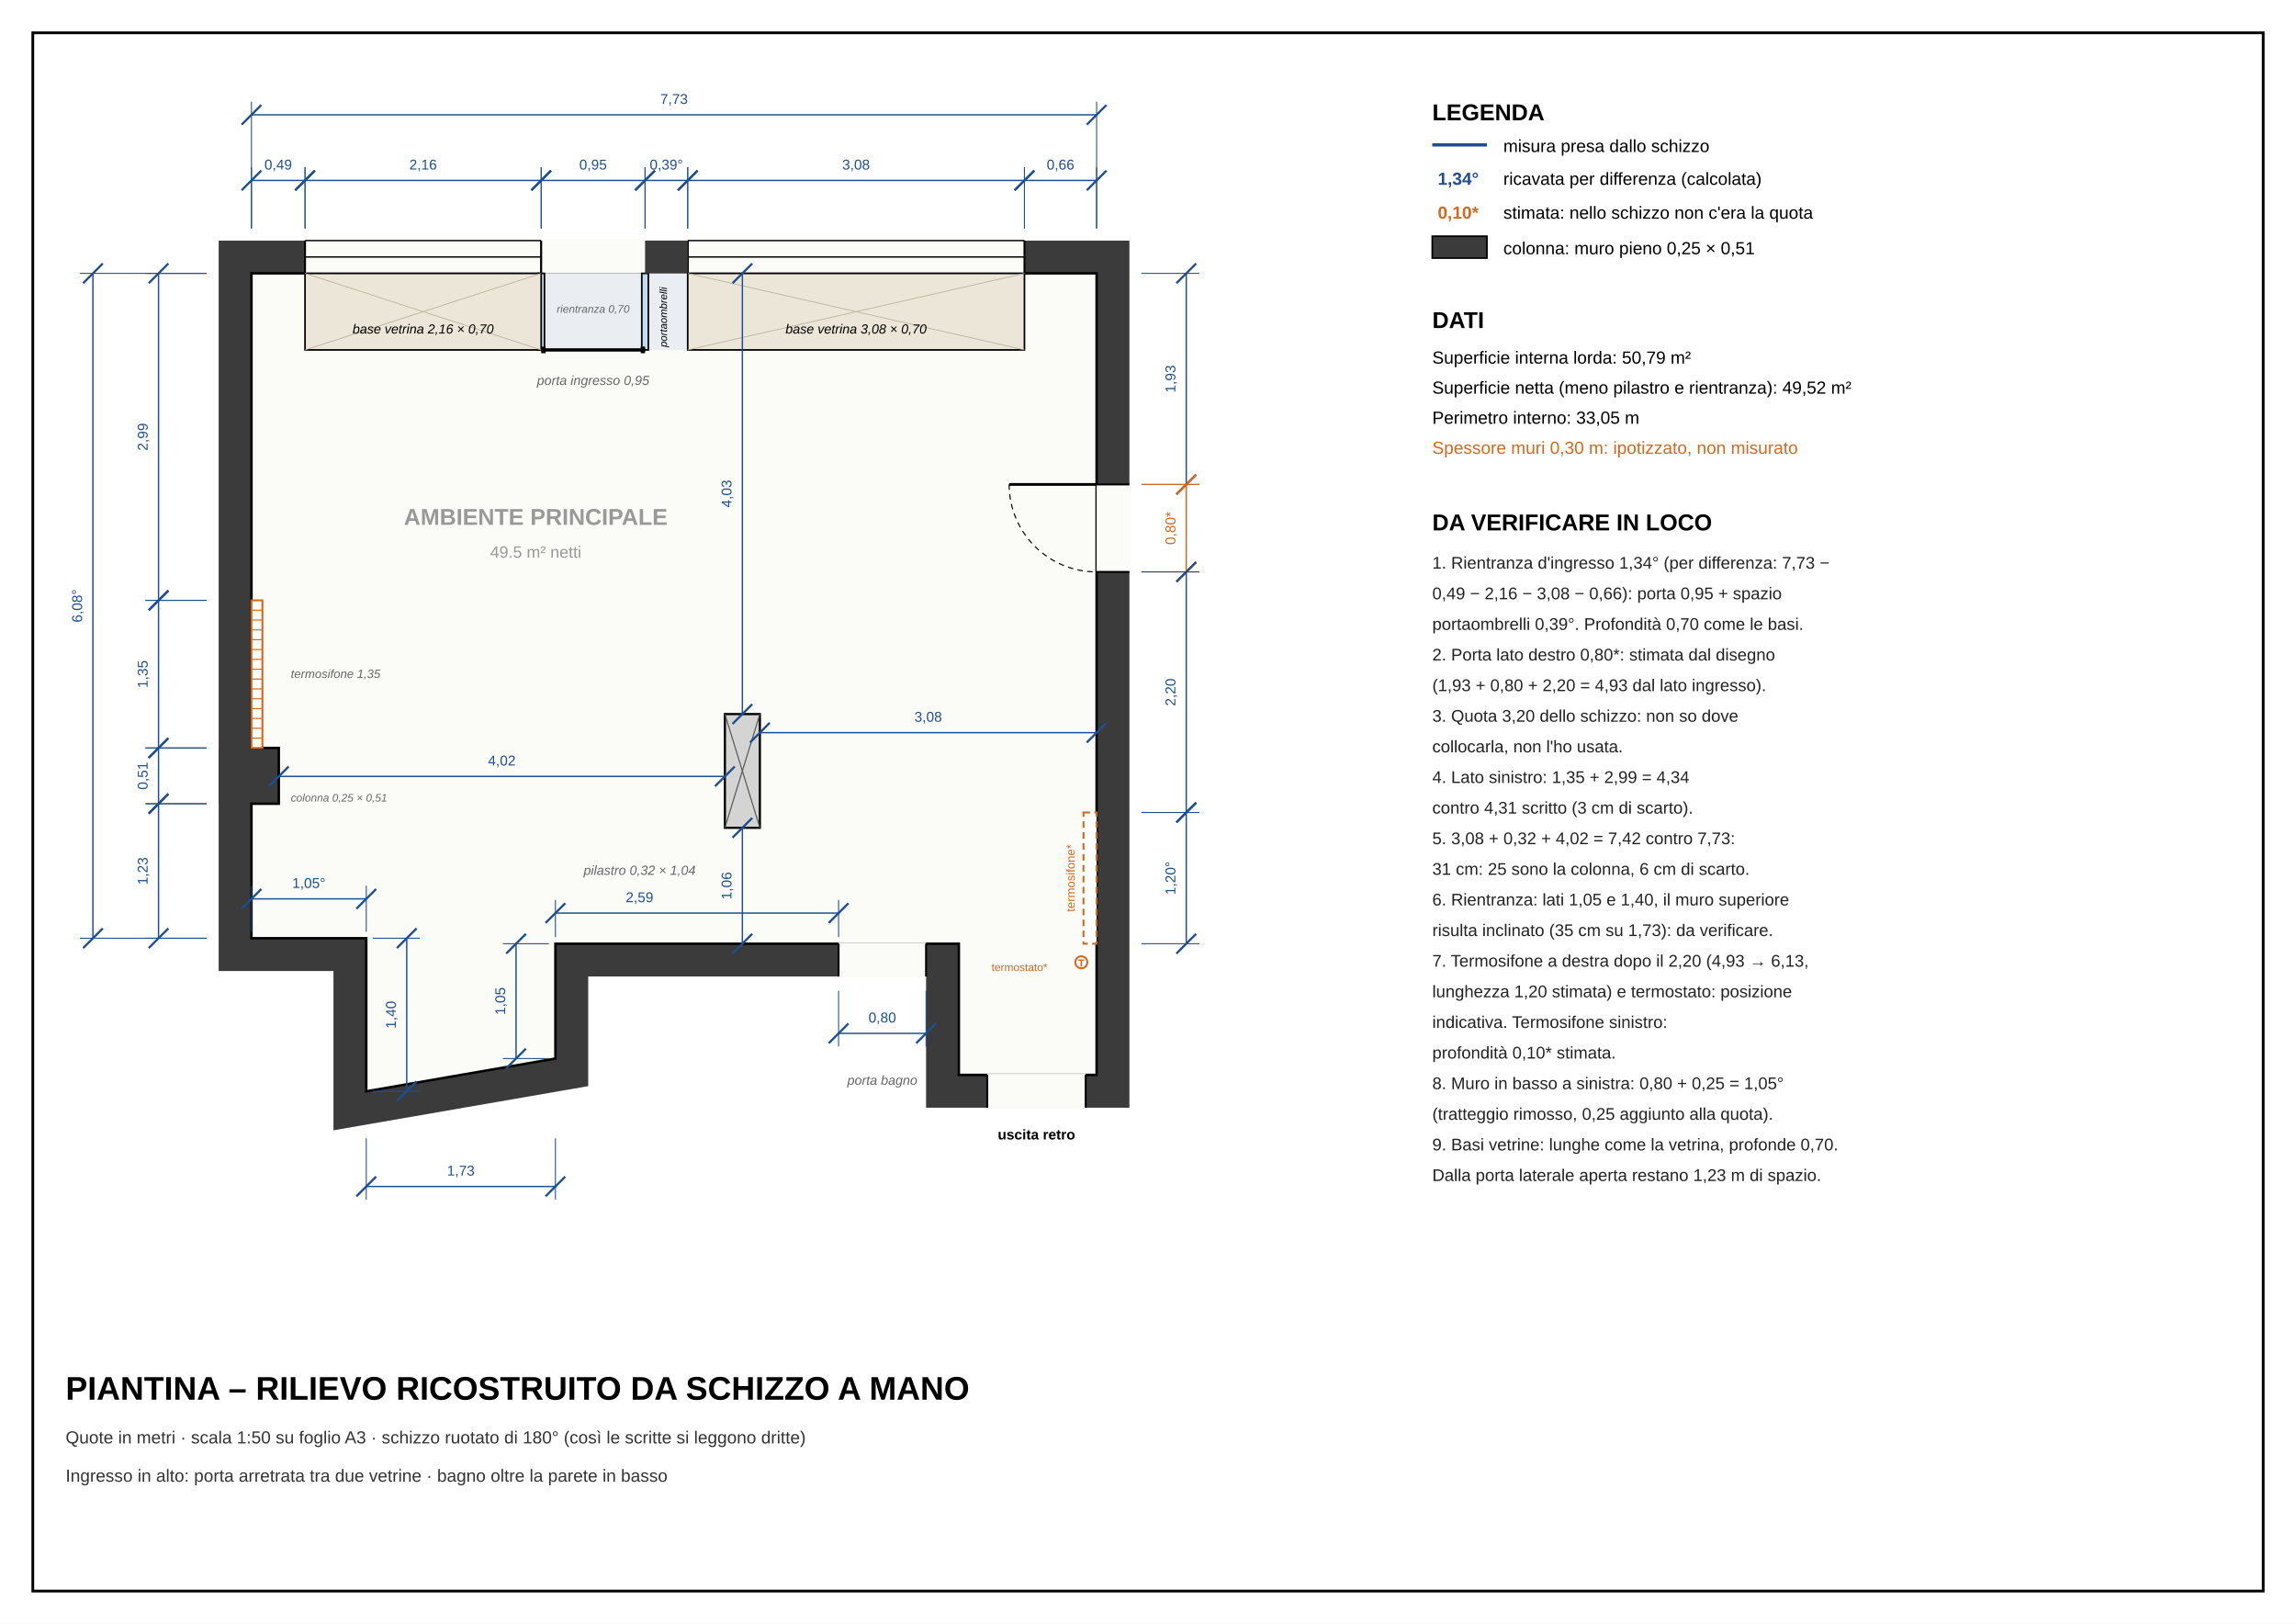
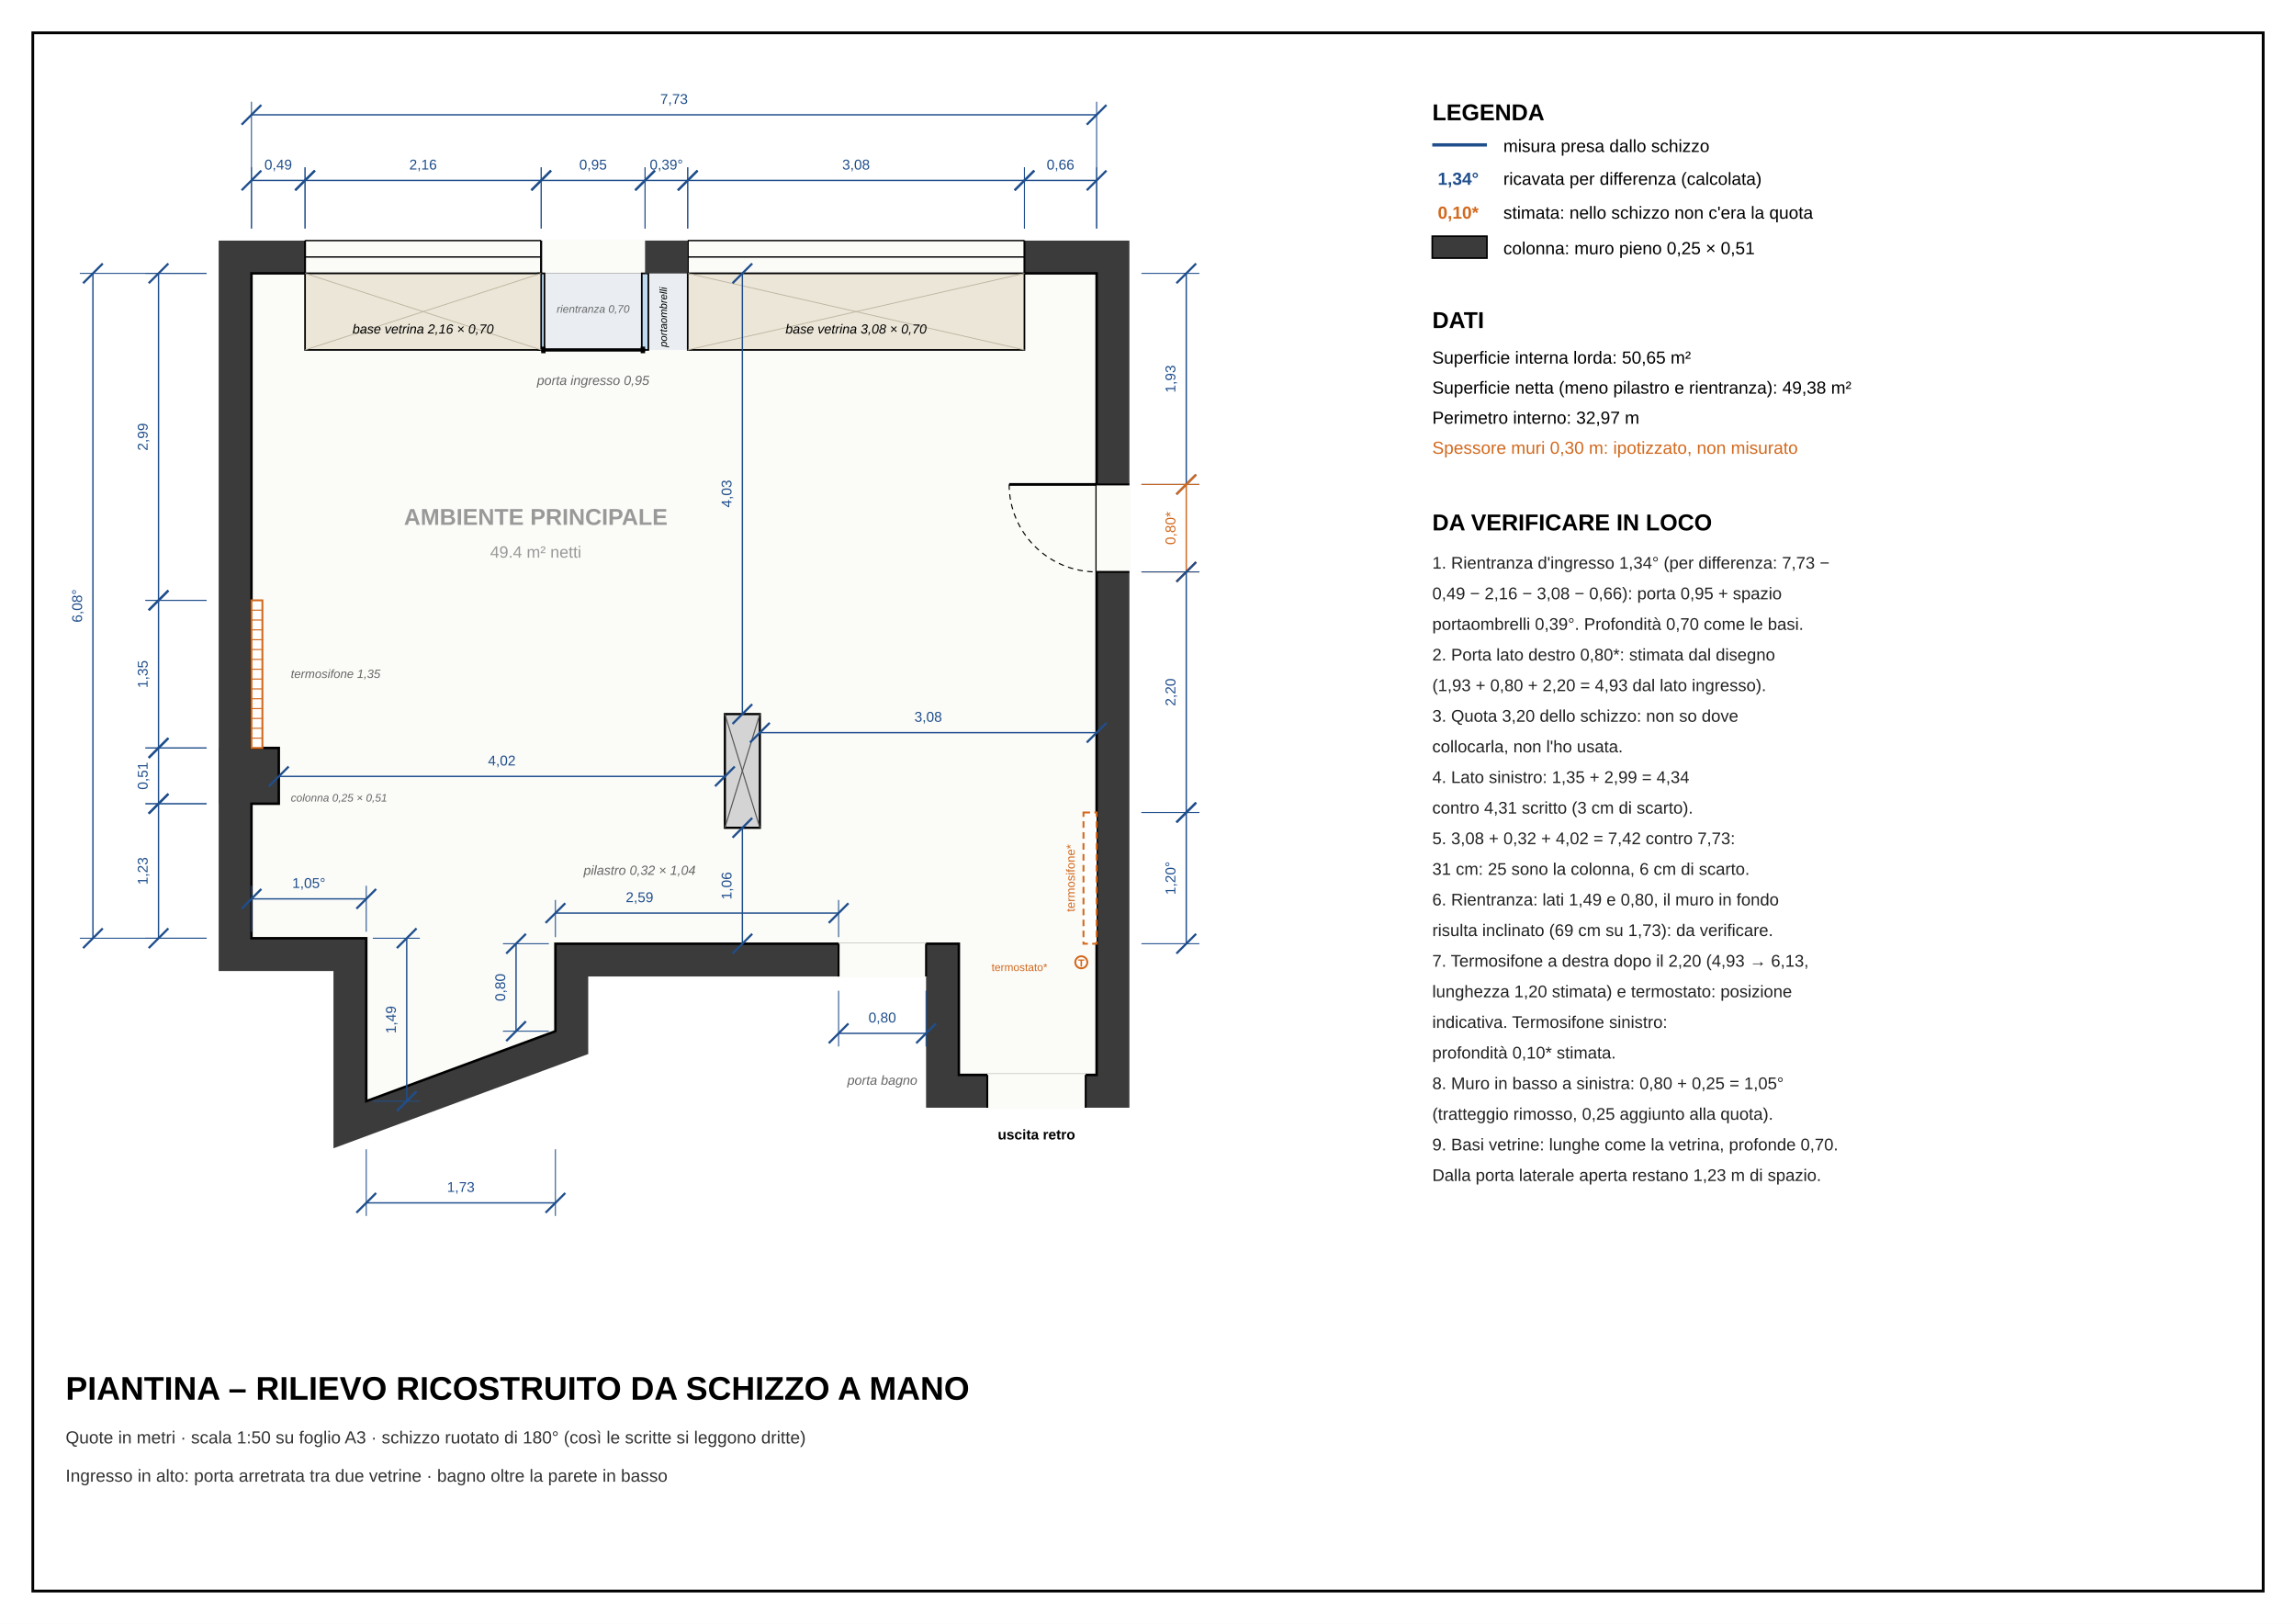
<svg xmlns="http://www.w3.org/2000/svg" width="420mm" height="297mm" viewBox="0 0 420 297" font-family="Arial, Helvetica, sans-serif">
  <defs>
    <pattern id="hatch" width="1.6" height="1.6" patternUnits="userSpaceOnUse" patternTransform="rotate(45)">
      <line x1="0" y1="0" x2="0" y2="1.6" stroke="#777" stroke-width="0.25" />
    </pattern>
  </defs>
  <rect width="420" height="297" fill="#ffffff" />
  <rect x="6" y="6" width="408" height="285" fill="none" stroke="#000" stroke-width="0.5" />
-   <polygon points="46.00,50.00 200.60,50.00 200.60,196.60 175.40,196.60 175.40,172.60 101.60,172.60 101.60,193.60 67.00,199.60 67.00,171.60 46.00,171.60 46.00,147.00 51.00,147.00 51.00,136.80 46.00,136.80" fill="none" stroke="#3b3b3b" stroke-width="12.00" stroke-linejoin="miter" stroke-miterlimit="10" />
-   <polygon points="46.00,50.00 200.60,50.00 200.60,196.60 175.40,196.60 175.40,172.60 101.60,172.60 101.60,193.60 67.00,199.60 67.00,171.60 46.00,171.60 46.00,147.00 51.00,147.00 51.00,136.80 46.00,136.80" fill="#fbfbf8" stroke="none" />
+   <polygon points="46.00,50.00 200.60,50.00 200.60,196.60 175.40,196.60 175.40,172.60 101.60,172.60 101.60,188.60 67.00,201.40 67.00,171.60 46.00,171.60 46.00,147.00 51.00,147.00 51.00,136.80 46.00,136.80" fill="none" stroke="#3b3b3b" stroke-width="12.00" stroke-linejoin="miter" stroke-miterlimit="10" />
+   <polygon points="46.00,50.00 200.60,50.00 200.60,196.60 175.40,196.60 175.40,172.60 101.60,172.60 101.60,188.60 67.00,201.40 67.00,171.60 46.00,171.60 46.00,147.00 51.00,147.00 51.00,136.80 46.00,136.80" fill="#fbfbf8" stroke="none" />
  <rect x="40.00" y="136.80" width="11.00" height="10.20" fill="#3b3b3b" stroke="none" stroke-width="0.25" />
-   <polygon points="46.00,50.00 200.60,50.00 200.60,196.60 175.40,196.60 175.40,172.60 101.60,172.60 101.60,193.60 67.00,199.60 67.00,171.60 46.00,171.60 46.00,147.00 51.00,147.00 51.00,136.80 46.00,136.80" fill="none" stroke="#000" stroke-width="0.45" stroke-linejoin="miter" />
+   <polygon points="46.00,50.00 200.60,50.00 200.60,196.60 175.40,196.60 175.40,172.60 101.60,172.60 101.60,188.60 67.00,201.40 67.00,171.60 46.00,171.60 46.00,147.00 51.00,147.00 51.00,136.80 46.00,136.80" fill="none" stroke="#000" stroke-width="0.45" stroke-linejoin="miter" />
  <rect x="55.80" y="43.80" width="43.20" height="6.20" fill="#fbfbf8" stroke="none" stroke-width="0.25" />
  <line x1="55.80" y1="44.00" x2="55.80" y2="50.00" stroke="#000" stroke-width="0.35" />
  <line x1="99.00" y1="44.00" x2="99.00" y2="50.00" stroke="#000" stroke-width="0.35" />
  <line x1="55.80" y1="44.00" x2="99.00" y2="44.00" stroke="#000" stroke-width="0.25" />
  <line x1="55.80" y1="47.00" x2="99.00" y2="47.00" stroke="#000" stroke-width="0.25" />
  <line x1="55.80" y1="50.00" x2="99.00" y2="50.00" stroke="#000" stroke-width="0.25" />
  <rect x="125.80" y="43.80" width="61.60" height="6.20" fill="#fbfbf8" stroke="none" stroke-width="0.25" />
  <line x1="125.80" y1="44.00" x2="125.80" y2="50.00" stroke="#000" stroke-width="0.35" />
  <line x1="187.40" y1="44.00" x2="187.40" y2="50.00" stroke="#000" stroke-width="0.35" />
  <line x1="125.80" y1="44.00" x2="187.40" y2="44.00" stroke="#000" stroke-width="0.25" />
  <line x1="125.80" y1="47.00" x2="187.40" y2="47.00" stroke="#000" stroke-width="0.25" />
  <line x1="125.80" y1="50.00" x2="187.40" y2="50.00" stroke="#000" stroke-width="0.25" />
  <rect x="99.00" y="43.80" width="26.80" height="6.20" fill="#fbfbf8" stroke="none" stroke-width="0.25" />
  <line x1="99.00" y1="44.00" x2="99.00" y2="50.00" stroke="#000" stroke-width="0.35" />
  <line x1="125.80" y1="44.00" x2="125.80" y2="50.00" stroke="#000" stroke-width="0.35" />
  <rect x="99.00" y="50.00" width="26.80" height="14.00" fill="#eaeef2" stroke="none" stroke-width="0.25" />
  <rect x="98.40" y="50.00" width="1.20" height="14.00" fill="#bfdcf2" stroke="#000" stroke-width="0.3" />
  <rect x="117.40" y="50.00" width="1.20" height="14.00" fill="#bfdcf2" stroke="#000" stroke-width="0.3" />
  <line x1="99.00" y1="64.00" x2="118.00" y2="64.00" stroke="#000" stroke-width="0.6" />
  <rect x="99.00" y="63.40" width="0.80" height="1.20" fill="#000" stroke="none" stroke-width="0.25" />
  <rect x="117.20" y="63.40" width="0.80" height="1.20" fill="#000" stroke="none" stroke-width="0.25" />
  <rect x="118.00" y="44.00" width="7.80" height="6.00" fill="#3b3b3b" stroke="none" stroke-width="0.25" />
  <rect x="200.60" y="88.60" width="6.20" height="16.00" fill="#fbfbf8" stroke="none" stroke-width="0.25" />
  <line x1="200.60" y1="88.60" x2="206.60" y2="88.60" stroke="#000" stroke-width="0.35" />
  <line x1="200.60" y1="104.60" x2="206.60" y2="104.60" stroke="#000" stroke-width="0.35" />
  <line x1="200.60" y1="88.60" x2="184.60" y2="88.60" stroke="#000" stroke-width="0.5" />
  <path d="M 184.60 88.60 A 16.00 16.00 0 0 0 200.60 104.60" fill="none" stroke="#000" stroke-width="0.2" stroke-dasharray="1 0.8" />
  <rect x="153.40" y="172.40" width="16.00" height="6.40" fill="#fbfbf8" stroke="none" stroke-width="0.25" />
  <line x1="153.40" y1="172.60" x2="153.40" y2="178.60" stroke="#000" stroke-width="0.35" />
  <line x1="169.40" y1="172.60" x2="169.40" y2="178.60" stroke="#000" stroke-width="0.35" />
  <rect x="180.60" y="196.40" width="18.00" height="6.40" fill="#fbfbf8" stroke="none" stroke-width="0.25" />
  <line x1="180.60" y1="196.60" x2="180.60" y2="202.60" stroke="#000" stroke-width="0.35" />
  <line x1="198.60" y1="196.60" x2="198.60" y2="202.60" stroke="#000" stroke-width="0.35" />
  <rect x="180.60" y="196.40" width="18.00" height="6.40" fill="none" stroke="none" stroke-width="0.25" />
  <rect x="55.80" y="50.00" width="43.20" height="14.00" fill="#ece6d8" stroke="#000" stroke-width="0.3" />
  <line x1="55.80" y1="50.00" x2="99.00" y2="64.00" stroke="#bbb39f" stroke-width="0.15" />
  <line x1="55.80" y1="64.00" x2="99.00" y2="50.00" stroke="#bbb39f" stroke-width="0.15" />
  <rect x="125.80" y="50.00" width="61.60" height="14.00" fill="#ece6d8" stroke="#000" stroke-width="0.3" />
  <line x1="125.80" y1="50.00" x2="187.40" y2="64.00" stroke="#bbb39f" stroke-width="0.15" />
  <line x1="125.80" y1="64.00" x2="187.40" y2="50.00" stroke="#bbb39f" stroke-width="0.15" />
  <rect x="132.60" y="130.60" width="6.40" height="20.80" fill="#d4d4d4" stroke="#000" stroke-width="0.4" />
  <line x1="132.60" y1="130.60" x2="139.00" y2="151.40" stroke="#555" stroke-width="0.2" />
  <line x1="139.00" y1="130.60" x2="132.60" y2="151.40" stroke="#555" stroke-width="0.2" />
  <rect x="46.00" y="109.80" width="2.00" height="27.00" fill="#fff" stroke="#d2691e" stroke-width="0.35" />
  <line x1="46.00" y1="111.60" x2="48.00" y2="111.60" stroke="#d2691e" stroke-width="0.2" />
  <line x1="46.00" y1="113.40" x2="48.00" y2="113.40" stroke="#d2691e" stroke-width="0.2" />
  <line x1="46.00" y1="115.20" x2="48.00" y2="115.20" stroke="#d2691e" stroke-width="0.2" />
  <line x1="46.00" y1="117.00" x2="48.00" y2="117.00" stroke="#d2691e" stroke-width="0.2" />
  <line x1="46.00" y1="118.80" x2="48.00" y2="118.80" stroke="#d2691e" stroke-width="0.2" />
  <line x1="46.00" y1="120.60" x2="48.00" y2="120.60" stroke="#d2691e" stroke-width="0.2" />
  <line x1="46.00" y1="122.40" x2="48.00" y2="122.40" stroke="#d2691e" stroke-width="0.2" />
  <line x1="46.00" y1="124.20" x2="48.00" y2="124.20" stroke="#d2691e" stroke-width="0.2" />
  <line x1="46.00" y1="126.00" x2="48.00" y2="126.00" stroke="#d2691e" stroke-width="0.2" />
  <line x1="46.00" y1="127.80" x2="48.00" y2="127.80" stroke="#d2691e" stroke-width="0.2" />
  <line x1="46.00" y1="129.60" x2="48.00" y2="129.60" stroke="#d2691e" stroke-width="0.2" />
  <line x1="46.00" y1="131.40" x2="48.00" y2="131.40" stroke="#d2691e" stroke-width="0.2" />
  <line x1="46.00" y1="133.20" x2="48.00" y2="133.20" stroke="#d2691e" stroke-width="0.2" />
  <line x1="46.00" y1="135.00" x2="48.00" y2="135.00" stroke="#d2691e" stroke-width="0.2" />
  <rect x="198.20" y="148.60" width="2.40" height="24.00" fill="#fff" stroke="#d2691e" stroke-width="0.35" stroke-dasharray="1.2 0.8" />
  <text x="196.60" y="160.60" font-size="2.2" fill="#d2691e" text-anchor="middle" font-weight="normal" font-style="normal" transform="rotate(-90 196.60 160.60)">termosifone*</text>
  <circle cx="197.80" cy="176.00" r="1.1" fill="#fff" stroke="#d2691e" stroke-width="0.35" />
  <text x="197.80" y="176.80" font-size="1.9" fill="#d2691e" text-anchor="middle" font-weight="bold">T</text>
  <text x="191.60" y="177.60" font-size="2.0" fill="#d2691e" text-anchor="end" font-weight="normal" font-style="normal">termostato*</text>
  <text x="77.40" y="61.00" font-size="2.4" fill="#000" text-anchor="middle" font-weight="normal" font-style="italic">base vetrina 2,16 × 0,70</text>
  <text x="156.60" y="61.00" font-size="2.4" fill="#000" text-anchor="middle" font-weight="normal" font-style="italic">base vetrina 3,08 × 0,70</text>
  <text x="108.50" y="70.40" font-size="2.4" fill="#666666" text-anchor="middle" font-weight="normal" font-style="italic">porta ingresso 0,95</text>
  <text x="108.50" y="57.20" font-size="2.0" fill="#666666" text-anchor="middle" font-weight="normal" font-style="italic">rientranza 0,70</text>
  <text x="122.00" y="58.00" font-size="1.9" fill="#000" text-anchor="middle" font-weight="normal" font-style="italic" transform="rotate(-90 122.00 58.00)">portaombrelli</text>
  <text x="117.00" y="160.00" font-size="2.4" fill="#666666" text-anchor="middle" font-weight="normal" font-style="italic">pilastro 0,32 × 1,04</text>
  <text x="53.20" y="124.00" font-size="2.2" fill="#666666" text-anchor="start" font-weight="normal" font-style="italic">termosifone 1,35</text>
  <text x="53.20" y="146.60" font-size="2.0" fill="#666666" text-anchor="start" font-weight="normal" font-style="italic">colonna 0,25 × 0,51</text>
  <text x="161.40" y="198.40" font-size="2.4" fill="#666666" text-anchor="middle" font-weight="normal" font-style="italic">porta bagno</text>
  <text x="189.60" y="208.40" font-size="2.6" fill="#000" text-anchor="middle" font-weight="bold" font-style="normal">uscita retro</text>
  <text x="98.00" y="96.00" font-size="4.2" fill="#999" text-anchor="middle" font-weight="bold" font-style="normal">AMBIENTE PRINCIPALE</text>
-   <text x="98.00" y="102.00" font-size="3.0" fill="#999" text-anchor="middle" font-weight="normal" font-style="normal">49.5 m² netti</text>
+   <text x="98.00" y="102.00" font-size="3.0" fill="#999" text-anchor="middle" font-weight="normal" font-style="normal">49.4 m² netti</text>
  <line x1="46.00" y1="41.80" x2="46.00" y2="30.60" stroke="#1f4e8c" stroke-width="0.18" />
  <line x1="55.80" y1="41.80" x2="55.80" y2="30.60" stroke="#1f4e8c" stroke-width="0.18" />
  <line x1="46.00" y1="33.00" x2="55.80" y2="33.00" stroke="#1f4e8c" stroke-width="0.25" />
  <line x1="44.20" y1="34.80" x2="47.80" y2="31.20" stroke="#1f4e8c" stroke-width="0.4" />
  <line x1="54.00" y1="34.80" x2="57.60" y2="31.20" stroke="#1f4e8c" stroke-width="0.4" />
  <text x="50.90" y="31.00" font-size="2.6" fill="#1f4e8c" text-anchor="middle" font-weight="normal" font-style="normal">0,49</text>
  <line x1="55.80" y1="41.80" x2="55.80" y2="30.60" stroke="#1f4e8c" stroke-width="0.18" />
  <line x1="99.00" y1="41.80" x2="99.00" y2="30.60" stroke="#1f4e8c" stroke-width="0.18" />
  <line x1="55.80" y1="33.00" x2="99.00" y2="33.00" stroke="#1f4e8c" stroke-width="0.25" />
  <line x1="54.00" y1="34.80" x2="57.60" y2="31.20" stroke="#1f4e8c" stroke-width="0.4" />
  <line x1="97.20" y1="34.80" x2="100.80" y2="31.20" stroke="#1f4e8c" stroke-width="0.4" />
  <text x="77.40" y="31.00" font-size="2.6" fill="#1f4e8c" text-anchor="middle" font-weight="normal" font-style="normal">2,16</text>
  <line x1="99.00" y1="41.80" x2="99.00" y2="30.60" stroke="#1f4e8c" stroke-width="0.18" />
  <line x1="118.00" y1="41.80" x2="118.00" y2="30.60" stroke="#1f4e8c" stroke-width="0.18" />
  <line x1="99.00" y1="33.00" x2="118.00" y2="33.00" stroke="#1f4e8c" stroke-width="0.25" />
  <line x1="97.20" y1="34.80" x2="100.80" y2="31.20" stroke="#1f4e8c" stroke-width="0.4" />
  <line x1="116.20" y1="34.80" x2="119.80" y2="31.20" stroke="#1f4e8c" stroke-width="0.4" />
  <text x="108.50" y="31.00" font-size="2.6" fill="#1f4e8c" text-anchor="middle" font-weight="normal" font-style="normal">0,95</text>
  <line x1="118.00" y1="41.80" x2="118.00" y2="30.60" stroke="#1f4e8c" stroke-width="0.18" />
  <line x1="125.80" y1="41.80" x2="125.80" y2="30.60" stroke="#1f4e8c" stroke-width="0.18" />
  <line x1="118.00" y1="33.00" x2="125.80" y2="33.00" stroke="#1f4e8c" stroke-width="0.25" />
  <line x1="116.20" y1="34.80" x2="119.80" y2="31.20" stroke="#1f4e8c" stroke-width="0.4" />
  <line x1="124.00" y1="34.80" x2="127.60" y2="31.20" stroke="#1f4e8c" stroke-width="0.4" />
  <text x="121.90" y="31.00" font-size="2.6" fill="#1f4e8c" text-anchor="middle" font-weight="normal" font-style="normal">0,39°</text>
  <line x1="125.80" y1="41.80" x2="125.80" y2="30.60" stroke="#1f4e8c" stroke-width="0.18" />
  <line x1="187.40" y1="41.80" x2="187.40" y2="30.60" stroke="#1f4e8c" stroke-width="0.18" />
  <line x1="125.80" y1="33.00" x2="187.40" y2="33.00" stroke="#1f4e8c" stroke-width="0.25" />
  <line x1="124.00" y1="34.80" x2="127.60" y2="31.20" stroke="#1f4e8c" stroke-width="0.4" />
  <line x1="185.60" y1="34.80" x2="189.20" y2="31.20" stroke="#1f4e8c" stroke-width="0.4" />
  <text x="156.60" y="31.00" font-size="2.6" fill="#1f4e8c" text-anchor="middle" font-weight="normal" font-style="normal">3,08</text>
  <line x1="187.40" y1="41.80" x2="187.40" y2="30.60" stroke="#1f4e8c" stroke-width="0.18" />
  <line x1="200.60" y1="41.80" x2="200.60" y2="30.60" stroke="#1f4e8c" stroke-width="0.18" />
  <line x1="187.40" y1="33.00" x2="200.60" y2="33.00" stroke="#1f4e8c" stroke-width="0.25" />
  <line x1="185.60" y1="34.80" x2="189.20" y2="31.20" stroke="#1f4e8c" stroke-width="0.4" />
  <line x1="198.80" y1="34.80" x2="202.40" y2="31.20" stroke="#1f4e8c" stroke-width="0.4" />
  <text x="194.00" y="31.00" font-size="2.6" fill="#1f4e8c" text-anchor="middle" font-weight="normal" font-style="normal">0,66</text>
  <line x1="46.00" y1="41.80" x2="46.00" y2="18.60" stroke="#1f4e8c" stroke-width="0.18" />
  <line x1="200.60" y1="41.80" x2="200.60" y2="18.60" stroke="#1f4e8c" stroke-width="0.18" />
  <line x1="46.00" y1="21.00" x2="200.60" y2="21.00" stroke="#1f4e8c" stroke-width="0.25" />
  <line x1="44.20" y1="22.80" x2="47.80" y2="19.20" stroke="#1f4e8c" stroke-width="0.4" />
  <line x1="198.80" y1="22.80" x2="202.40" y2="19.20" stroke="#1f4e8c" stroke-width="0.4" />
  <text x="123.30" y="19.00" font-size="2.6" fill="#1f4e8c" text-anchor="middle" font-weight="normal" font-style="normal">7,73</text>
  <line x1="208.80" y1="50.00" x2="219.40" y2="50.00" stroke="#1f4e8c" stroke-width="0.18" />
  <line x1="208.80" y1="88.60" x2="219.40" y2="88.60" stroke="#1f4e8c" stroke-width="0.18" />
  <line x1="217.00" y1="50.00" x2="217.00" y2="88.60" stroke="#1f4e8c" stroke-width="0.25" />
  <line x1="215.20" y1="51.80" x2="218.80" y2="48.20" stroke="#1f4e8c" stroke-width="0.4" />
  <line x1="215.20" y1="90.40" x2="218.80" y2="86.80" stroke="#1f4e8c" stroke-width="0.4" />
  <text x="215.00" y="69.30" font-size="2.6" fill="#1f4e8c" text-anchor="middle" font-weight="normal" font-style="normal" transform="rotate(-90 215.00 69.30)">1,93</text>
  <line x1="208.80" y1="88.60" x2="219.40" y2="88.60" stroke="#d2691e" stroke-width="0.18" />
  <line x1="208.80" y1="104.60" x2="219.40" y2="104.60" stroke="#d2691e" stroke-width="0.18" />
  <line x1="217.00" y1="88.60" x2="217.00" y2="104.60" stroke="#d2691e" stroke-width="0.25" />
  <line x1="215.20" y1="90.40" x2="218.80" y2="86.80" stroke="#d2691e" stroke-width="0.4" />
  <line x1="215.20" y1="106.40" x2="218.80" y2="102.80" stroke="#d2691e" stroke-width="0.4" />
  <text x="215.00" y="96.60" font-size="2.6" fill="#d2691e" text-anchor="middle" font-weight="normal" font-style="normal" transform="rotate(-90 215.00 96.60)">0,80*</text>
  <line x1="208.80" y1="104.60" x2="219.40" y2="104.60" stroke="#1f4e8c" stroke-width="0.18" />
  <line x1="208.80" y1="148.60" x2="219.40" y2="148.60" stroke="#1f4e8c" stroke-width="0.18" />
  <line x1="217.00" y1="104.60" x2="217.00" y2="148.60" stroke="#1f4e8c" stroke-width="0.25" />
  <line x1="215.20" y1="106.40" x2="218.80" y2="102.80" stroke="#1f4e8c" stroke-width="0.4" />
  <line x1="215.20" y1="150.40" x2="218.80" y2="146.80" stroke="#1f4e8c" stroke-width="0.4" />
  <text x="215.00" y="126.60" font-size="2.6" fill="#1f4e8c" text-anchor="middle" font-weight="normal" font-style="normal" transform="rotate(-90 215.00 126.60)">2,20</text>
  <line x1="208.80" y1="148.60" x2="219.40" y2="148.60" stroke="#1f4e8c" stroke-width="0.18" />
  <line x1="208.80" y1="172.60" x2="219.40" y2="172.60" stroke="#1f4e8c" stroke-width="0.18" />
  <line x1="217.00" y1="148.60" x2="217.00" y2="172.60" stroke="#1f4e8c" stroke-width="0.25" />
  <line x1="215.20" y1="150.40" x2="218.80" y2="146.80" stroke="#1f4e8c" stroke-width="0.4" />
  <line x1="215.20" y1="174.40" x2="218.80" y2="170.80" stroke="#1f4e8c" stroke-width="0.4" />
  <text x="215.00" y="160.60" font-size="2.6" fill="#1f4e8c" text-anchor="middle" font-weight="normal" font-style="normal" transform="rotate(-90 215.00 160.60)">1,20°</text>
  <line x1="37.80" y1="50.00" x2="26.60" y2="50.00" stroke="#1f4e8c" stroke-width="0.18" />
  <line x1="37.80" y1="109.80" x2="26.60" y2="109.80" stroke="#1f4e8c" stroke-width="0.18" />
  <line x1="29.00" y1="50.00" x2="29.00" y2="109.80" stroke="#1f4e8c" stroke-width="0.25" />
  <line x1="27.20" y1="51.80" x2="30.80" y2="48.20" stroke="#1f4e8c" stroke-width="0.4" />
  <line x1="27.20" y1="111.60" x2="30.80" y2="108.00" stroke="#1f4e8c" stroke-width="0.4" />
  <text x="27.00" y="79.90" font-size="2.6" fill="#1f4e8c" text-anchor="middle" font-weight="normal" font-style="normal" transform="rotate(-90 27.00 79.90)">2,99</text>
  <line x1="37.80" y1="109.80" x2="26.60" y2="109.80" stroke="#1f4e8c" stroke-width="0.18" />
  <line x1="37.80" y1="136.80" x2="26.60" y2="136.80" stroke="#1f4e8c" stroke-width="0.18" />
  <line x1="29.00" y1="109.80" x2="29.00" y2="136.80" stroke="#1f4e8c" stroke-width="0.25" />
  <line x1="27.20" y1="111.60" x2="30.80" y2="108.00" stroke="#1f4e8c" stroke-width="0.4" />
  <line x1="27.20" y1="138.60" x2="30.80" y2="135.00" stroke="#1f4e8c" stroke-width="0.4" />
  <text x="27.00" y="123.30" font-size="2.6" fill="#1f4e8c" text-anchor="middle" font-weight="normal" font-style="normal" transform="rotate(-90 27.00 123.30)">1,35</text>
  <line x1="37.80" y1="136.80" x2="26.60" y2="136.80" stroke="#1f4e8c" stroke-width="0.18" />
  <line x1="37.80" y1="147.00" x2="26.60" y2="147.00" stroke="#1f4e8c" stroke-width="0.18" />
  <line x1="29.00" y1="136.80" x2="29.00" y2="147.00" stroke="#1f4e8c" stroke-width="0.25" />
  <line x1="27.20" y1="138.60" x2="30.80" y2="135.00" stroke="#1f4e8c" stroke-width="0.4" />
  <line x1="27.20" y1="148.80" x2="30.80" y2="145.20" stroke="#1f4e8c" stroke-width="0.4" />
  <text x="27.00" y="141.90" font-size="2.6" fill="#1f4e8c" text-anchor="middle" font-weight="normal" font-style="normal" transform="rotate(-90 27.00 141.90)">0,51</text>
  <line x1="37.80" y1="147.00" x2="26.60" y2="147.00" stroke="#1f4e8c" stroke-width="0.18" />
  <line x1="37.80" y1="171.60" x2="26.60" y2="171.60" stroke="#1f4e8c" stroke-width="0.18" />
  <line x1="29.00" y1="147.00" x2="29.00" y2="171.60" stroke="#1f4e8c" stroke-width="0.25" />
  <line x1="27.20" y1="148.80" x2="30.80" y2="145.20" stroke="#1f4e8c" stroke-width="0.4" />
  <line x1="27.20" y1="173.40" x2="30.80" y2="169.80" stroke="#1f4e8c" stroke-width="0.4" />
  <text x="27.00" y="159.30" font-size="2.6" fill="#1f4e8c" text-anchor="middle" font-weight="normal" font-style="normal" transform="rotate(-90 27.00 159.30)">1,23</text>
  <line x1="37.80" y1="50.00" x2="14.60" y2="50.00" stroke="#1f4e8c" stroke-width="0.18" />
  <line x1="37.80" y1="171.60" x2="14.60" y2="171.60" stroke="#1f4e8c" stroke-width="0.18" />
  <line x1="17.00" y1="50.00" x2="17.00" y2="171.60" stroke="#1f4e8c" stroke-width="0.25" />
  <line x1="15.20" y1="51.80" x2="18.80" y2="48.20" stroke="#1f4e8c" stroke-width="0.4" />
  <line x1="15.20" y1="173.40" x2="18.80" y2="169.80" stroke="#1f4e8c" stroke-width="0.4" />
  <text x="15.00" y="110.80" font-size="2.6" fill="#1f4e8c" text-anchor="middle" font-weight="normal" font-style="normal" transform="rotate(-90 15.00 110.80)">6,08°</text>
  <line x1="139.00" y1="134.00" x2="200.60" y2="134.00" stroke="#1f4e8c" stroke-width="0.25" />
  <line x1="137.20" y1="135.80" x2="140.80" y2="132.20" stroke="#1f4e8c" stroke-width="0.4" />
  <line x1="198.80" y1="135.80" x2="202.40" y2="132.20" stroke="#1f4e8c" stroke-width="0.4" />
  <text x="169.80" y="132.00" font-size="2.6" fill="#1f4e8c" text-anchor="middle" font-weight="normal" font-style="normal">3,08</text>
  <line x1="51.00" y1="142.00" x2="132.60" y2="142.00" stroke="#1f4e8c" stroke-width="0.25" />
  <line x1="49.20" y1="143.80" x2="52.80" y2="140.20" stroke="#1f4e8c" stroke-width="0.4" />
  <line x1="130.80" y1="143.80" x2="134.40" y2="140.20" stroke="#1f4e8c" stroke-width="0.4" />
  <text x="91.80" y="140.00" font-size="2.6" fill="#1f4e8c" text-anchor="middle" font-weight="normal" font-style="normal">4,02</text>
  <line x1="135.80" y1="50.00" x2="135.80" y2="130.60" stroke="#1f4e8c" stroke-width="0.25" />
  <line x1="134.00" y1="51.80" x2="137.60" y2="48.20" stroke="#1f4e8c" stroke-width="0.4" />
  <line x1="134.00" y1="132.40" x2="137.60" y2="128.80" stroke="#1f4e8c" stroke-width="0.4" />
  <text x="133.80" y="90.30" font-size="2.6" fill="#1f4e8c" text-anchor="middle" font-weight="normal" font-style="normal" transform="rotate(-90 133.80 90.30)">4,03</text>
  <line x1="135.80" y1="151.40" x2="135.80" y2="172.60" stroke="#1f4e8c" stroke-width="0.25" />
  <line x1="134.00" y1="153.20" x2="137.60" y2="149.60" stroke="#1f4e8c" stroke-width="0.4" />
  <line x1="134.00" y1="174.40" x2="137.60" y2="170.80" stroke="#1f4e8c" stroke-width="0.4" />
  <text x="133.80" y="162.00" font-size="2.6" fill="#1f4e8c" text-anchor="middle" font-weight="normal" font-style="normal" transform="rotate(-90 133.80 162.00)">1,06</text>
  <line x1="46.00" y1="170.40" x2="46.00" y2="162.00" stroke="#1f4e8c" stroke-width="0.18" />
  <line x1="67.00" y1="170.40" x2="67.00" y2="162.00" stroke="#1f4e8c" stroke-width="0.18" />
  <line x1="46.00" y1="164.40" x2="67.00" y2="164.40" stroke="#1f4e8c" stroke-width="0.25" />
  <line x1="44.20" y1="166.20" x2="47.80" y2="162.60" stroke="#1f4e8c" stroke-width="0.4" />
  <line x1="65.20" y1="166.20" x2="68.80" y2="162.60" stroke="#1f4e8c" stroke-width="0.4" />
  <text x="56.50" y="162.40" font-size="2.6" fill="#1f4e8c" text-anchor="middle" font-weight="normal" font-style="normal">1,05°</text>
  <line x1="101.60" y1="171.40" x2="101.60" y2="164.60" stroke="#1f4e8c" stroke-width="0.18" />
  <line x1="153.40" y1="171.40" x2="153.40" y2="164.60" stroke="#1f4e8c" stroke-width="0.18" />
  <line x1="101.60" y1="167.00" x2="153.40" y2="167.00" stroke="#1f4e8c" stroke-width="0.25" />
  <line x1="99.80" y1="168.80" x2="103.40" y2="165.20" stroke="#1f4e8c" stroke-width="0.4" />
  <line x1="151.60" y1="168.80" x2="155.20" y2="165.20" stroke="#1f4e8c" stroke-width="0.4" />
  <text x="117.00" y="165.00" font-size="2.6" fill="#1f4e8c" text-anchor="middle" font-weight="normal" font-style="normal">2,59</text>
  <line x1="68.20" y1="171.60" x2="76.80" y2="171.60" stroke="#1f4e8c" stroke-width="0.18" />
-   <line x1="68.20" y1="199.60" x2="76.80" y2="199.60" stroke="#1f4e8c" stroke-width="0.18" />
-   <line x1="74.40" y1="171.60" x2="74.40" y2="199.60" stroke="#1f4e8c" stroke-width="0.25" />
+   <line x1="68.20" y1="201.40" x2="76.80" y2="201.40" stroke="#1f4e8c" stroke-width="0.18" />
+   <line x1="74.40" y1="171.60" x2="74.40" y2="201.40" stroke="#1f4e8c" stroke-width="0.25" />
  <line x1="72.60" y1="173.40" x2="76.20" y2="169.80" stroke="#1f4e8c" stroke-width="0.4" />
-   <line x1="72.60" y1="201.40" x2="76.20" y2="197.80" stroke="#1f4e8c" stroke-width="0.4" />
-   <text x="72.40" y="185.60" font-size="2.6" fill="#1f4e8c" text-anchor="middle" font-weight="normal" font-style="normal" transform="rotate(-90 72.40 185.60)">1,40</text>
+   <line x1="72.60" y1="203.20" x2="76.20" y2="199.60" stroke="#1f4e8c" stroke-width="0.4" />
+   <text x="72.40" y="186.50" font-size="2.6" fill="#1f4e8c" text-anchor="middle" font-weight="normal" font-style="normal" transform="rotate(-90 72.40 186.50)">1,49</text>
  <line x1="100.40" y1="172.60" x2="92.00" y2="172.60" stroke="#1f4e8c" stroke-width="0.18" />
-   <line x1="100.40" y1="193.60" x2="92.00" y2="193.60" stroke="#1f4e8c" stroke-width="0.18" />
-   <line x1="94.40" y1="172.60" x2="94.40" y2="193.60" stroke="#1f4e8c" stroke-width="0.25" />
+   <line x1="100.40" y1="188.60" x2="92.00" y2="188.60" stroke="#1f4e8c" stroke-width="0.18" />
+   <line x1="94.40" y1="172.60" x2="94.40" y2="188.60" stroke="#1f4e8c" stroke-width="0.25" />
  <line x1="92.60" y1="174.40" x2="96.20" y2="170.80" stroke="#1f4e8c" stroke-width="0.4" />
-   <line x1="92.60" y1="195.40" x2="96.20" y2="191.80" stroke="#1f4e8c" stroke-width="0.4" />
-   <text x="92.40" y="183.10" font-size="2.6" fill="#1f4e8c" text-anchor="middle" font-weight="normal" font-style="normal" transform="rotate(-90 92.40 183.10)">1,05</text>
-   <line x1="67.00" y1="208.20" x2="67.00" y2="219.40" stroke="#1f4e8c" stroke-width="0.18" />
-   <line x1="101.60" y1="208.20" x2="101.60" y2="219.40" stroke="#1f4e8c" stroke-width="0.18" />
-   <line x1="67.00" y1="217.00" x2="101.60" y2="217.00" stroke="#1f4e8c" stroke-width="0.25" />
-   <line x1="65.20" y1="218.80" x2="68.80" y2="215.20" stroke="#1f4e8c" stroke-width="0.4" />
-   <line x1="99.80" y1="218.80" x2="103.40" y2="215.20" stroke="#1f4e8c" stroke-width="0.4" />
-   <text x="84.30" y="215.00" font-size="2.6" fill="#1f4e8c" text-anchor="middle" font-weight="normal" font-style="normal">1,73</text>
+   <line x1="92.60" y1="190.40" x2="96.20" y2="186.80" stroke="#1f4e8c" stroke-width="0.4" />
+   <text x="92.40" y="180.60" font-size="2.6" fill="#1f4e8c" text-anchor="middle" font-weight="normal" font-style="normal" transform="rotate(-90 92.40 180.60)">0,80</text>
+   <line x1="67.00" y1="210.20" x2="67.00" y2="222.40" stroke="#1f4e8c" stroke-width="0.18" />
+   <line x1="101.60" y1="210.20" x2="101.60" y2="222.40" stroke="#1f4e8c" stroke-width="0.18" />
+   <line x1="67.00" y1="220.00" x2="101.60" y2="220.00" stroke="#1f4e8c" stroke-width="0.25" />
+   <line x1="65.20" y1="221.80" x2="68.80" y2="218.20" stroke="#1f4e8c" stroke-width="0.4" />
+   <line x1="99.80" y1="221.80" x2="103.40" y2="218.20" stroke="#1f4e8c" stroke-width="0.4" />
+   <text x="84.30" y="218.00" font-size="2.6" fill="#1f4e8c" text-anchor="middle" font-weight="normal" font-style="normal">1,73</text>
  <line x1="153.40" y1="181.20" x2="153.40" y2="191.40" stroke="#1f4e8c" stroke-width="0.18" />
  <line x1="169.40" y1="181.20" x2="169.40" y2="191.40" stroke="#1f4e8c" stroke-width="0.18" />
  <line x1="153.40" y1="189.00" x2="169.40" y2="189.00" stroke="#1f4e8c" stroke-width="0.25" />
  <line x1="151.60" y1="190.80" x2="155.20" y2="187.20" stroke="#1f4e8c" stroke-width="0.4" />
  <line x1="167.60" y1="190.80" x2="171.20" y2="187.20" stroke="#1f4e8c" stroke-width="0.4" />
  <text x="161.40" y="187.00" font-size="2.6" fill="#1f4e8c" text-anchor="middle" font-weight="normal" font-style="normal">0,80</text>
  <text x="12.00" y="256.00" font-size="6.0" fill="#000" text-anchor="start" font-weight="bold">PIANTINA – RILIEVO RICOSTRUITO DA SCHIZZO A MANO</text>
  <text x="12.00" y="264.00" font-size="3.2" fill="#333" text-anchor="start" font-weight="normal">Quote in metri · scala 1:50 su foglio A3 · schizzo ruotato di 180° (così le scritte si leggono dritte)</text>
  <text x="12.00" y="271.00" font-size="3.2" fill="#333" text-anchor="start" font-weight="normal">Ingresso in alto: porta arretrata tra due vetrine · bagno oltre la parete in basso</text>
  <text x="262.00" y="22.00" font-size="4.2" fill="#000" text-anchor="start" font-weight="bold">LEGENDA</text>
  <line x1="262" y1="26.5" x2="272" y2="26.5" stroke="#1f4e8c" stroke-width="0.6" />
  <text x="275.00" y="27.80" font-size="3.2" fill="#000" text-anchor="start" font-weight="normal">misura presa dallo schizzo</text>
  <text x="263.00" y="33.80" font-size="3.2" fill="#1f4e8c" text-anchor="start" font-weight="bold">1,34°</text>
  <text x="275.00" y="33.80" font-size="3.2" fill="#000" text-anchor="start" font-weight="normal">ricavata per differenza (calcolata)</text>
  <text x="263.00" y="40.00" font-size="3.2" fill="#d2691e" text-anchor="start" font-weight="bold">0,10*</text>
  <text x="275.00" y="40.00" font-size="3.2" fill="#000" text-anchor="start" font-weight="normal">stimata: nello schizzo non c'era la quota</text>
  <rect x="262" y="43.2" width="10" height="4" fill="#3b3b3b" stroke="#000" stroke-width="0.3" />
  <text x="275.00" y="46.50" font-size="3.2" fill="#000" text-anchor="start" font-weight="normal">colonna: muro pieno 0,25 × 0,51</text>
  <text x="262.00" y="60.00" font-size="4.2" fill="#000" text-anchor="start" font-weight="bold">DATI</text>
-   <text x="262.00" y="66.50" font-size="3.2" fill="#000" text-anchor="start" font-weight="normal">Superficie interna lorda: 50,79 m²</text>
-   <text x="262.00" y="72.00" font-size="3.2" fill="#000" text-anchor="start" font-weight="normal">Superficie netta (meno pilastro e rientranza): 49,52 m²</text>
-   <text x="262.00" y="77.50" font-size="3.2" fill="#000" text-anchor="start" font-weight="normal">Perimetro interno: 33,05 m</text>
+   <text x="262.00" y="66.50" font-size="3.2" fill="#000" text-anchor="start" font-weight="normal">Superficie interna lorda: 50,65 m²</text>
+   <text x="262.00" y="72.00" font-size="3.2" fill="#000" text-anchor="start" font-weight="normal">Superficie netta (meno pilastro e rientranza): 49,38 m²</text>
+   <text x="262.00" y="77.50" font-size="3.2" fill="#000" text-anchor="start" font-weight="normal">Perimetro interno: 32,97 m</text>
  <text x="262.00" y="83.00" font-size="3.2" fill="#d2691e" text-anchor="start" font-weight="normal">Spessore muri 0,30 m: ipotizzato, non misurato</text>
  <text x="262.00" y="97.00" font-size="4.2" fill="#000" text-anchor="start" font-weight="bold">DA VERIFICARE IN LOCO</text>
  <text x="262.00" y="104.00" font-size="3.1" fill="#222" text-anchor="start" font-weight="normal">1. Rientranza d'ingresso 1,34° (per differenza: 7,73 −</text>
  <text x="262.00" y="109.60" font-size="3.1" fill="#222" text-anchor="start" font-weight="normal">    0,49 − 2,16 − 3,08 − 0,66): porta 0,95 + spazio</text>
  <text x="262.00" y="115.20" font-size="3.1" fill="#222" text-anchor="start" font-weight="normal">    portaombrelli 0,39°. Profondità 0,70 come le basi.</text>
  <text x="262.00" y="120.80" font-size="3.1" fill="#222" text-anchor="start" font-weight="normal">2. Porta lato destro 0,80*: stimata dal disegno</text>
  <text x="262.00" y="126.40" font-size="3.1" fill="#222" text-anchor="start" font-weight="normal">    (1,93 + 0,80 + 2,20 = 4,93 dal lato ingresso).</text>
  <text x="262.00" y="132.00" font-size="3.1" fill="#222" text-anchor="start" font-weight="normal">3. Quota 3,20 dello schizzo: non so dove</text>
  <text x="262.00" y="137.60" font-size="3.1" fill="#222" text-anchor="start" font-weight="normal">    collocarla, non l'ho usata.</text>
  <text x="262.00" y="143.20" font-size="3.1" fill="#222" text-anchor="start" font-weight="normal">4. Lato sinistro: 1,35 + 2,99 = 4,34</text>
  <text x="262.00" y="148.80" font-size="3.1" fill="#222" text-anchor="start" font-weight="normal">    contro 4,31 scritto (3 cm di scarto).</text>
  <text x="262.00" y="154.40" font-size="3.1" fill="#222" text-anchor="start" font-weight="normal">5. 3,08 + 0,32 + 4,02 = 7,42 contro 7,73:</text>
  <text x="262.00" y="160.00" font-size="3.1" fill="#222" text-anchor="start" font-weight="normal">    31 cm: 25 sono la colonna, 6 cm di scarto.</text>
-   <text x="262.00" y="165.60" font-size="3.1" fill="#222" text-anchor="start" font-weight="normal">6. Rientranza: lati 1,05 e 1,40, il muro superiore</text>
-   <text x="262.00" y="171.20" font-size="3.1" fill="#222" text-anchor="start" font-weight="normal">    risulta inclinato (35 cm su 1,73): da verificare.</text>
+   <text x="262.00" y="165.60" font-size="3.1" fill="#222" text-anchor="start" font-weight="normal">6. Rientranza: lati 1,49 e 0,80, il muro in fondo</text>
+   <text x="262.00" y="171.20" font-size="3.1" fill="#222" text-anchor="start" font-weight="normal">    risulta inclinato (69 cm su 1,73): da verificare.</text>
  <text x="262.00" y="176.80" font-size="3.1" fill="#222" text-anchor="start" font-weight="normal">7. Termosifone a destra dopo il 2,20 (4,93 → 6,13,</text>
  <text x="262.00" y="182.40" font-size="3.1" fill="#222" text-anchor="start" font-weight="normal">    lunghezza 1,20 stimata) e termostato: posizione</text>
  <text x="262.00" y="188.00" font-size="3.1" fill="#222" text-anchor="start" font-weight="normal">    indicativa. Termosifone sinistro:</text>
  <text x="262.00" y="193.60" font-size="3.1" fill="#222" text-anchor="start" font-weight="normal">    profondità 0,10* stimata.</text>
  <text x="262.00" y="199.20" font-size="3.1" fill="#222" text-anchor="start" font-weight="normal">8. Muro in basso a sinistra: 0,80 + 0,25 = 1,05°</text>
  <text x="262.00" y="204.80" font-size="3.1" fill="#222" text-anchor="start" font-weight="normal">    (tratteggio rimosso, 0,25 aggiunto alla quota).</text>
  <text x="262.00" y="210.40" font-size="3.1" fill="#222" text-anchor="start" font-weight="normal">9. Basi vetrine: lunghe come la vetrina, profonde 0,70.</text>
  <text x="262.00" y="216.00" font-size="3.1" fill="#222" text-anchor="start" font-weight="normal">    Dalla porta laterale aperta restano 1,23 m di spazio.</text>
</svg>
